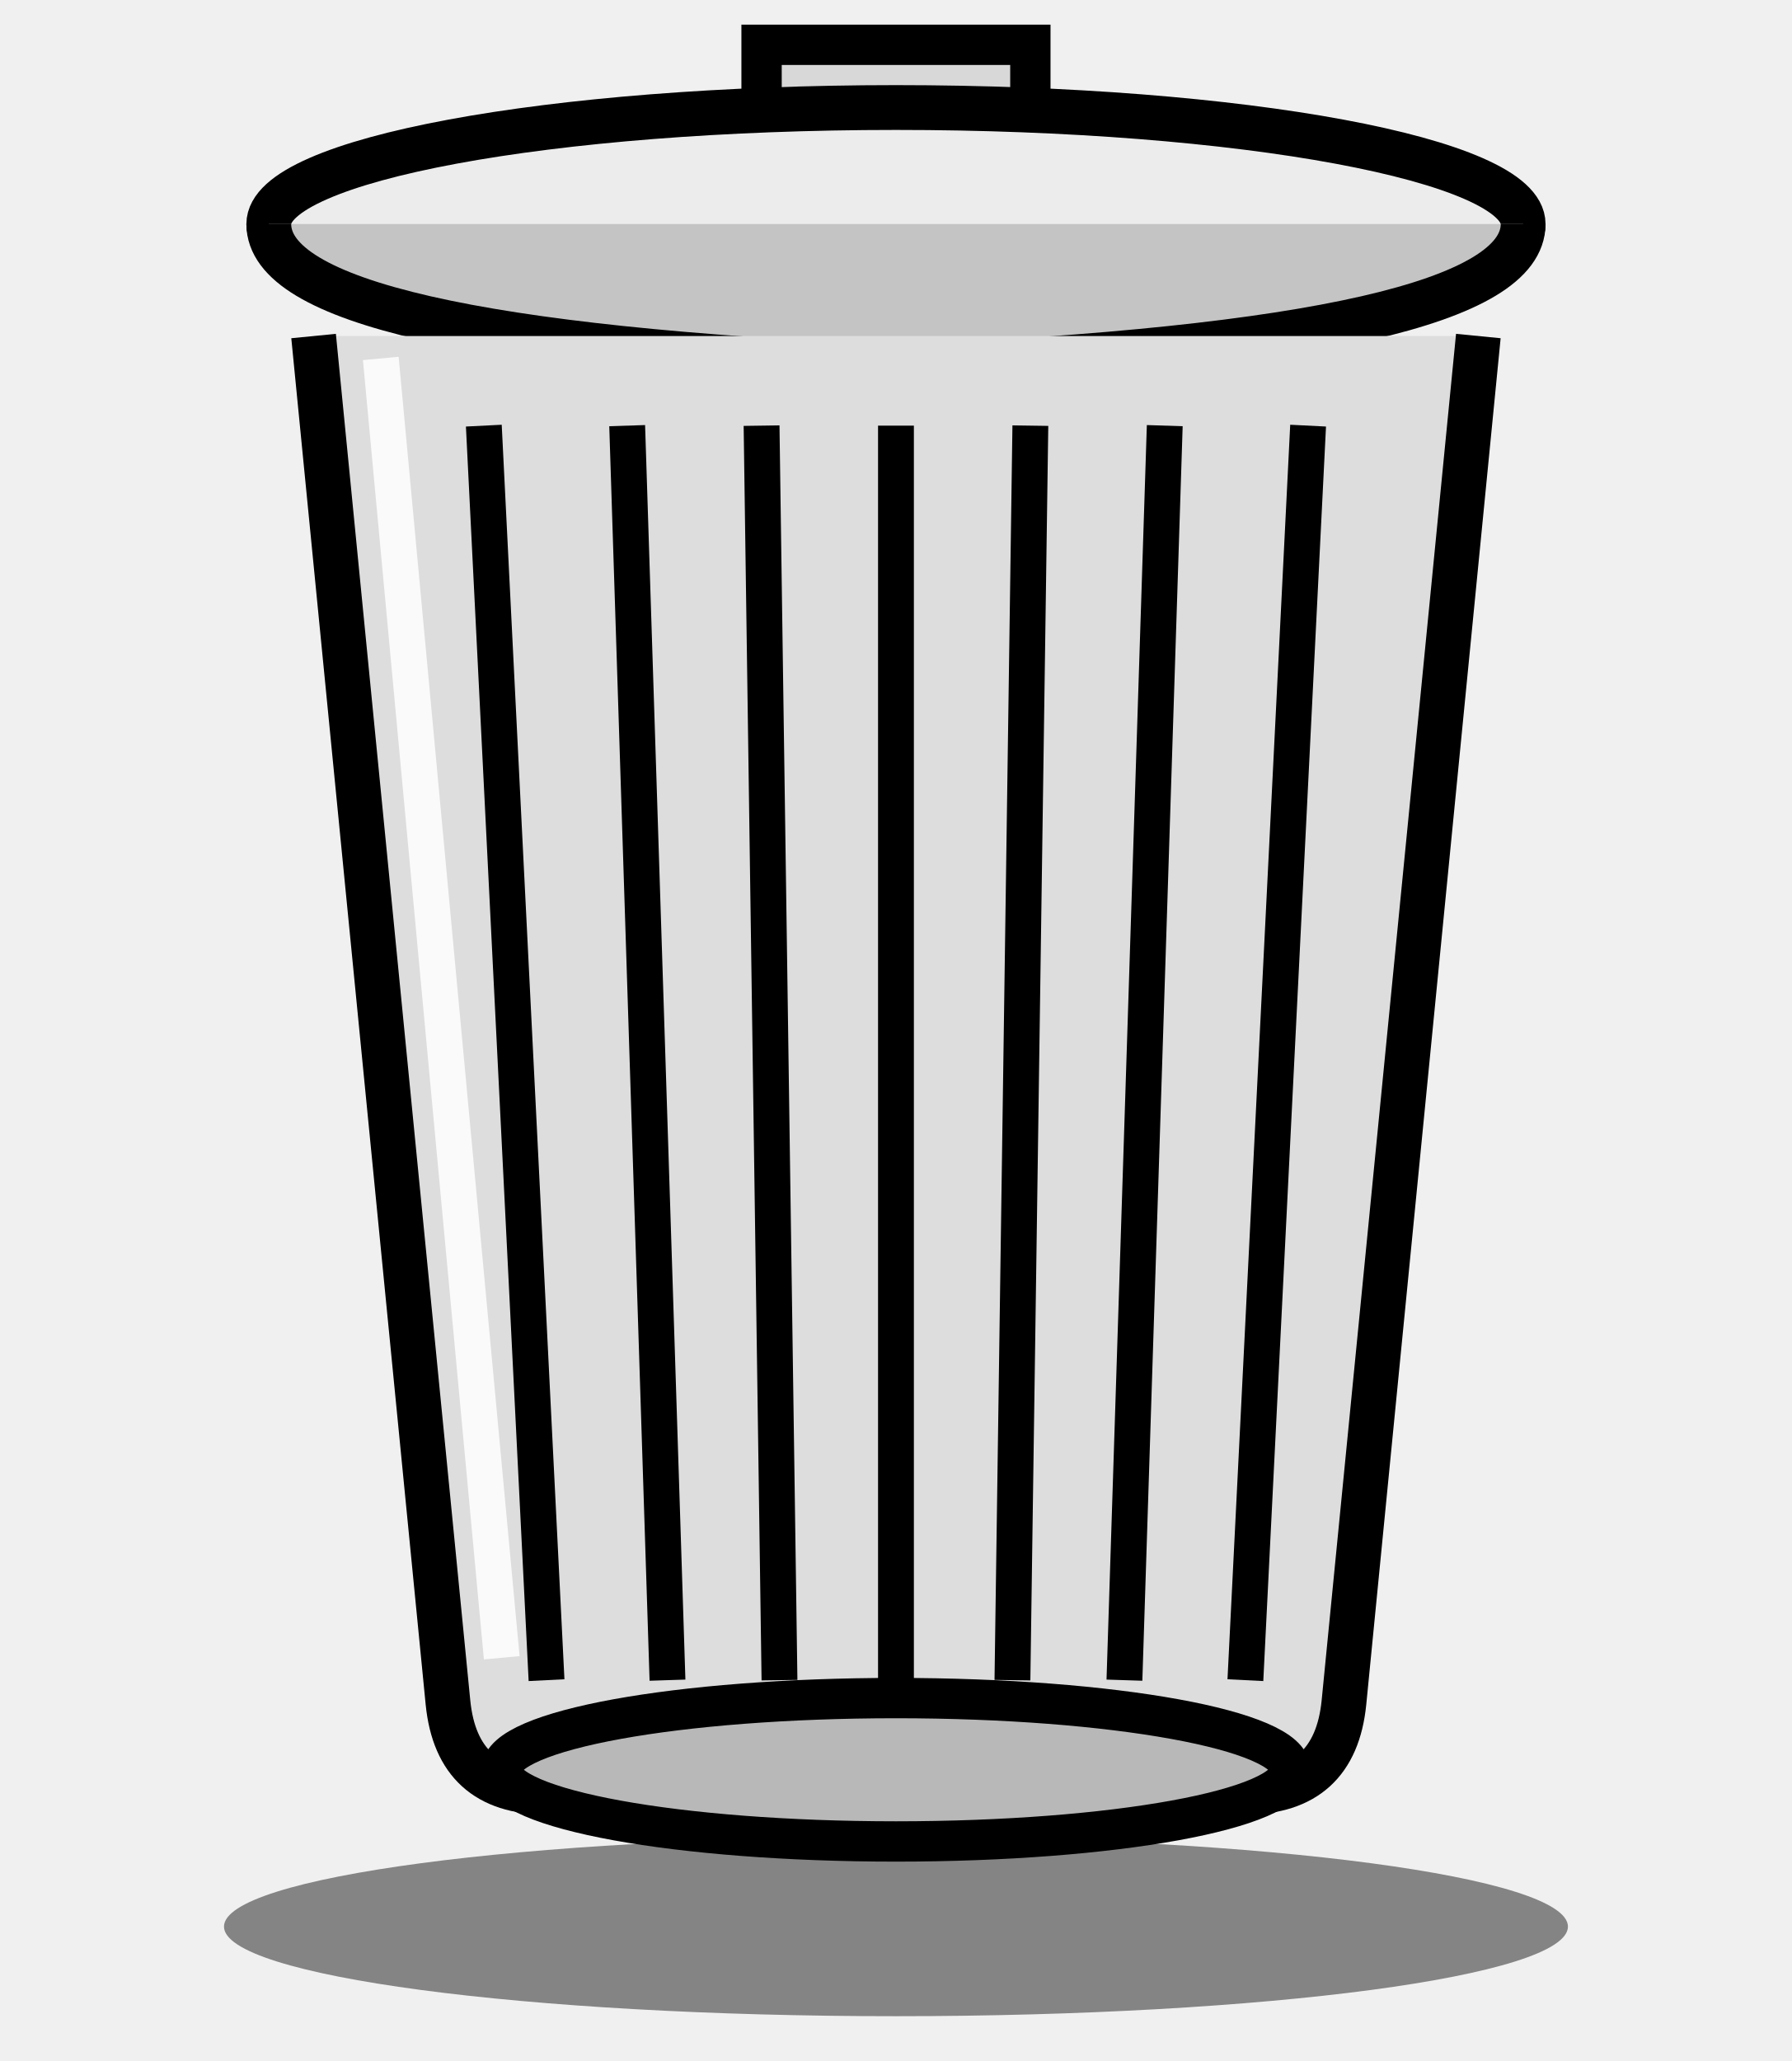
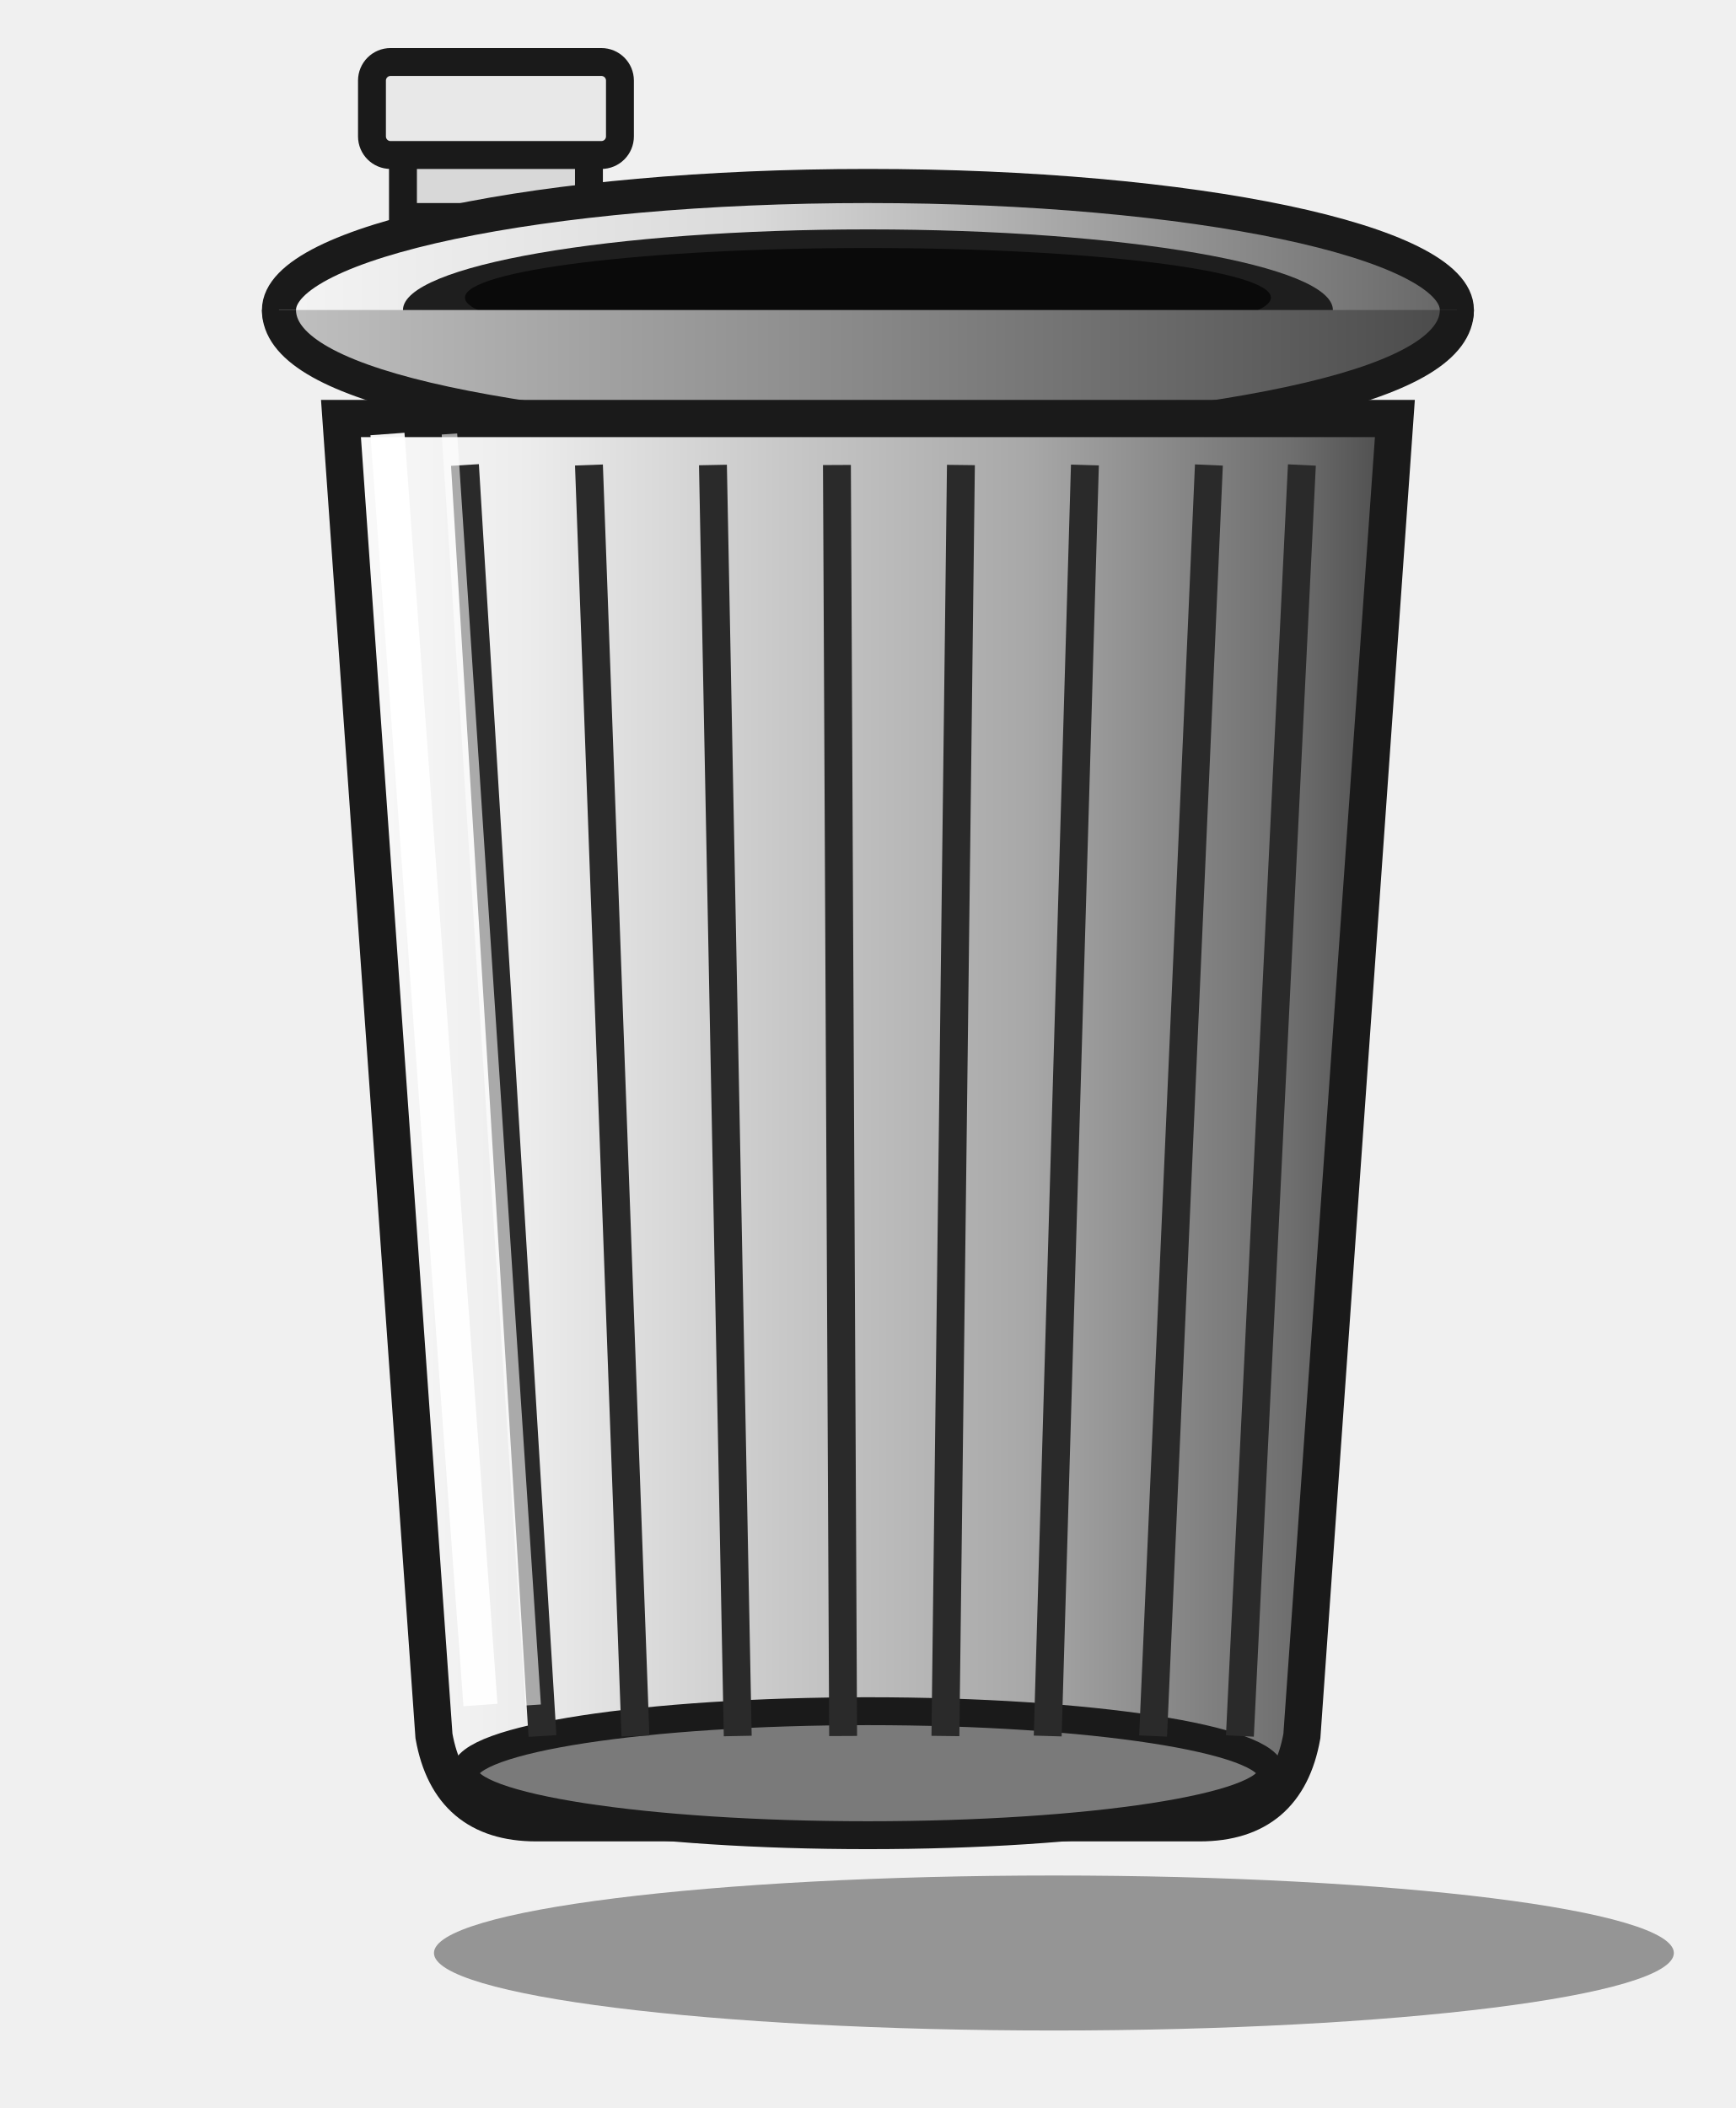
- <svg xmlns="http://www.w3.org/2000/svg" viewBox="0 0 40 46" width="40" height="46">
-   <ellipse cx="20" cy="43" rx="15" ry="2" fill="rgba(0,0,0,0.45)" />
-   <rect x="17" y="1" width="6" height="2" fill="#d8d8d8" stroke="#000" stroke-width="0.9" />
-   <ellipse cx="20" cy="5" rx="14" ry="2.6" fill="#ececec" stroke="#000" stroke-width="1" />
-   <path d="M6 5 Q6 7.6 20 8.2 Q34 7.6 34 5" fill="#c4c4c4" stroke="#000" stroke-width="1" />
-   <path d="M7 7.5 L10 38 Q10.2 40 12.2 40 L27.8 40 Q29.8 40 30 38 L33 7.5" fill="#dddddd" stroke="#000" stroke-width="1" stroke-linejoin="miter" />
-   <ellipse cx="20" cy="39.5" rx="8.8" ry="1.6" fill="#b8b8b8" stroke="#000" stroke-width="0.9" />
-   <line x1="10.8" y1="9.5" x2="12.2" y2="37.5" stroke="#000" stroke-width="0.8" />
-   <line x1="14" y1="9.5" x2="14.9" y2="37.5" stroke="#000" stroke-width="0.8" />
-   <line x1="17" y1="9.5" x2="17.4" y2="37.5" stroke="#000" stroke-width="0.8" />
-   <line x1="20" y1="9.5" x2="20" y2="37.5" stroke="#000" stroke-width="0.8" />
-   <line x1="23" y1="9.5" x2="22.6" y2="37.5" stroke="#000" stroke-width="0.8" />
-   <line x1="26" y1="9.5" x2="25.1" y2="37.5" stroke="#000" stroke-width="0.8" />
-   <line x1="29.2" y1="9.5" x2="27.8" y2="37.5" stroke="#000" stroke-width="0.8" />
-   <line x1="8.5" y1="8" x2="11.2" y2="37" stroke="#fafafa" stroke-width="0.8" />
+ <svg xmlns="http://www.w3.org/2000/svg" viewBox="0 0 56 68" width="56" height="68">
+   <defs>
+     <linearGradient id="trash-body" x1="0%" y1="0%" x2="100%" y2="0%">
+       <stop offset="0%" stop-color="#fbfbfb" />
+       <stop offset="18%" stop-color="#ececec" />
+       <stop offset="42%" stop-color="#c8c8c8" />
+       <stop offset="65%" stop-color="#a8a8a8" />
+       <stop offset="90%" stop-color="#6e6e6e" />
+       <stop offset="100%" stop-color="#4a4a4a" />
+     </linearGradient>
+     <linearGradient id="trash-lid" x1="0%" y1="0%" x2="100%" y2="0%">
+       <stop offset="0%" stop-color="#f4f4f4" />
+       <stop offset="40%" stop-color="#dadada" />
+       <stop offset="70%" stop-color="#a0a0a0" />
+       <stop offset="100%" stop-color="#666" />
+     </linearGradient>
+     <linearGradient id="trash-rim" x1="0%" y1="0%" x2="100%" y2="0%">
+       <stop offset="0%" stop-color="#c0c0c0" />
+       <stop offset="50%" stop-color="#888" />
+       <stop offset="100%" stop-color="#4a4a4a" />
+     </linearGradient>
+   </defs>
+   <ellipse cx="34" cy="63" rx="20" ry="2.5" fill="rgba(0,0,0,0.38)" />
+   <rect x="13" y="4" width="6" height="3" fill="#d8d8d8" stroke="#1a1a1a" stroke-width="0.9" />
+   <rect x="12" y="2" width="8" height="3" rx="0.6" fill="#e8e8e8" stroke="#1a1a1a" stroke-width="0.9" />
+   <ellipse cx="28" cy="10" rx="19" ry="4" fill="url(#trash-lid)" stroke="#1a1a1a" stroke-width="1.1" />
+   <ellipse cx="28" cy="10" rx="15" ry="2.6" fill="#1e1e1e" />
+   <ellipse cx="28" cy="9.6" rx="13" ry="1.6" fill="#0a0a0a" />
+   <path d="M9 10 Q9 13.5 28 14.5 Q47 13.5 47 10" fill="url(#trash-rim)" stroke="#1a1a1a" stroke-width="1.1" />
+   <path d="M11 13.5 L14 56 Q14.5 58.8 17.3 58.8 L38.7 58.8 Q41.5 58.8 42 56 L45 13.5 Z" fill="url(#trash-body)" stroke="#1a1a1a" stroke-width="1.2" stroke-linejoin="miter" />
+   <ellipse cx="28" cy="57.2" rx="13" ry="2" fill="#7a7a7a" stroke="#1a1a1a" stroke-width="0.9" />
+   <path d="M15 15 L17.5 56" fill="none" stroke="#2a2a2a" stroke-width="0.9" />
+   <path d="M19 15 L20.5 56" fill="none" stroke="#2a2a2a" stroke-width="0.9" />
+   <path d="M23 15 L23.8 56" fill="none" stroke="#2a2a2a" stroke-width="0.9" />
+   <path d="M27 15 L27.2 56" fill="none" stroke="#2a2a2a" stroke-width="0.9" />
+   <path d="M31 15 L30.5 56" fill="none" stroke="#2a2a2a" stroke-width="0.9" />
+   <path d="M35 15 L33.8 56" fill="none" stroke="#2a2a2a" stroke-width="0.9" />
+   <path d="M39 15 L37.2 56" fill="none" stroke="#2a2a2a" stroke-width="0.9" />
+   <path d="M42 15 L40 56" fill="none" stroke="#2a2a2a" stroke-width="0.9" />
+   <path d="M12.5 14 L15.5 55" fill="none" stroke="#ffffff" stroke-width="1.1" opacity="0.95" />
+   <path d="M14.5 14 L17.2 55" fill="none" stroke="#ffffff" stroke-width="0.5" opacity="0.6" />
</svg>
